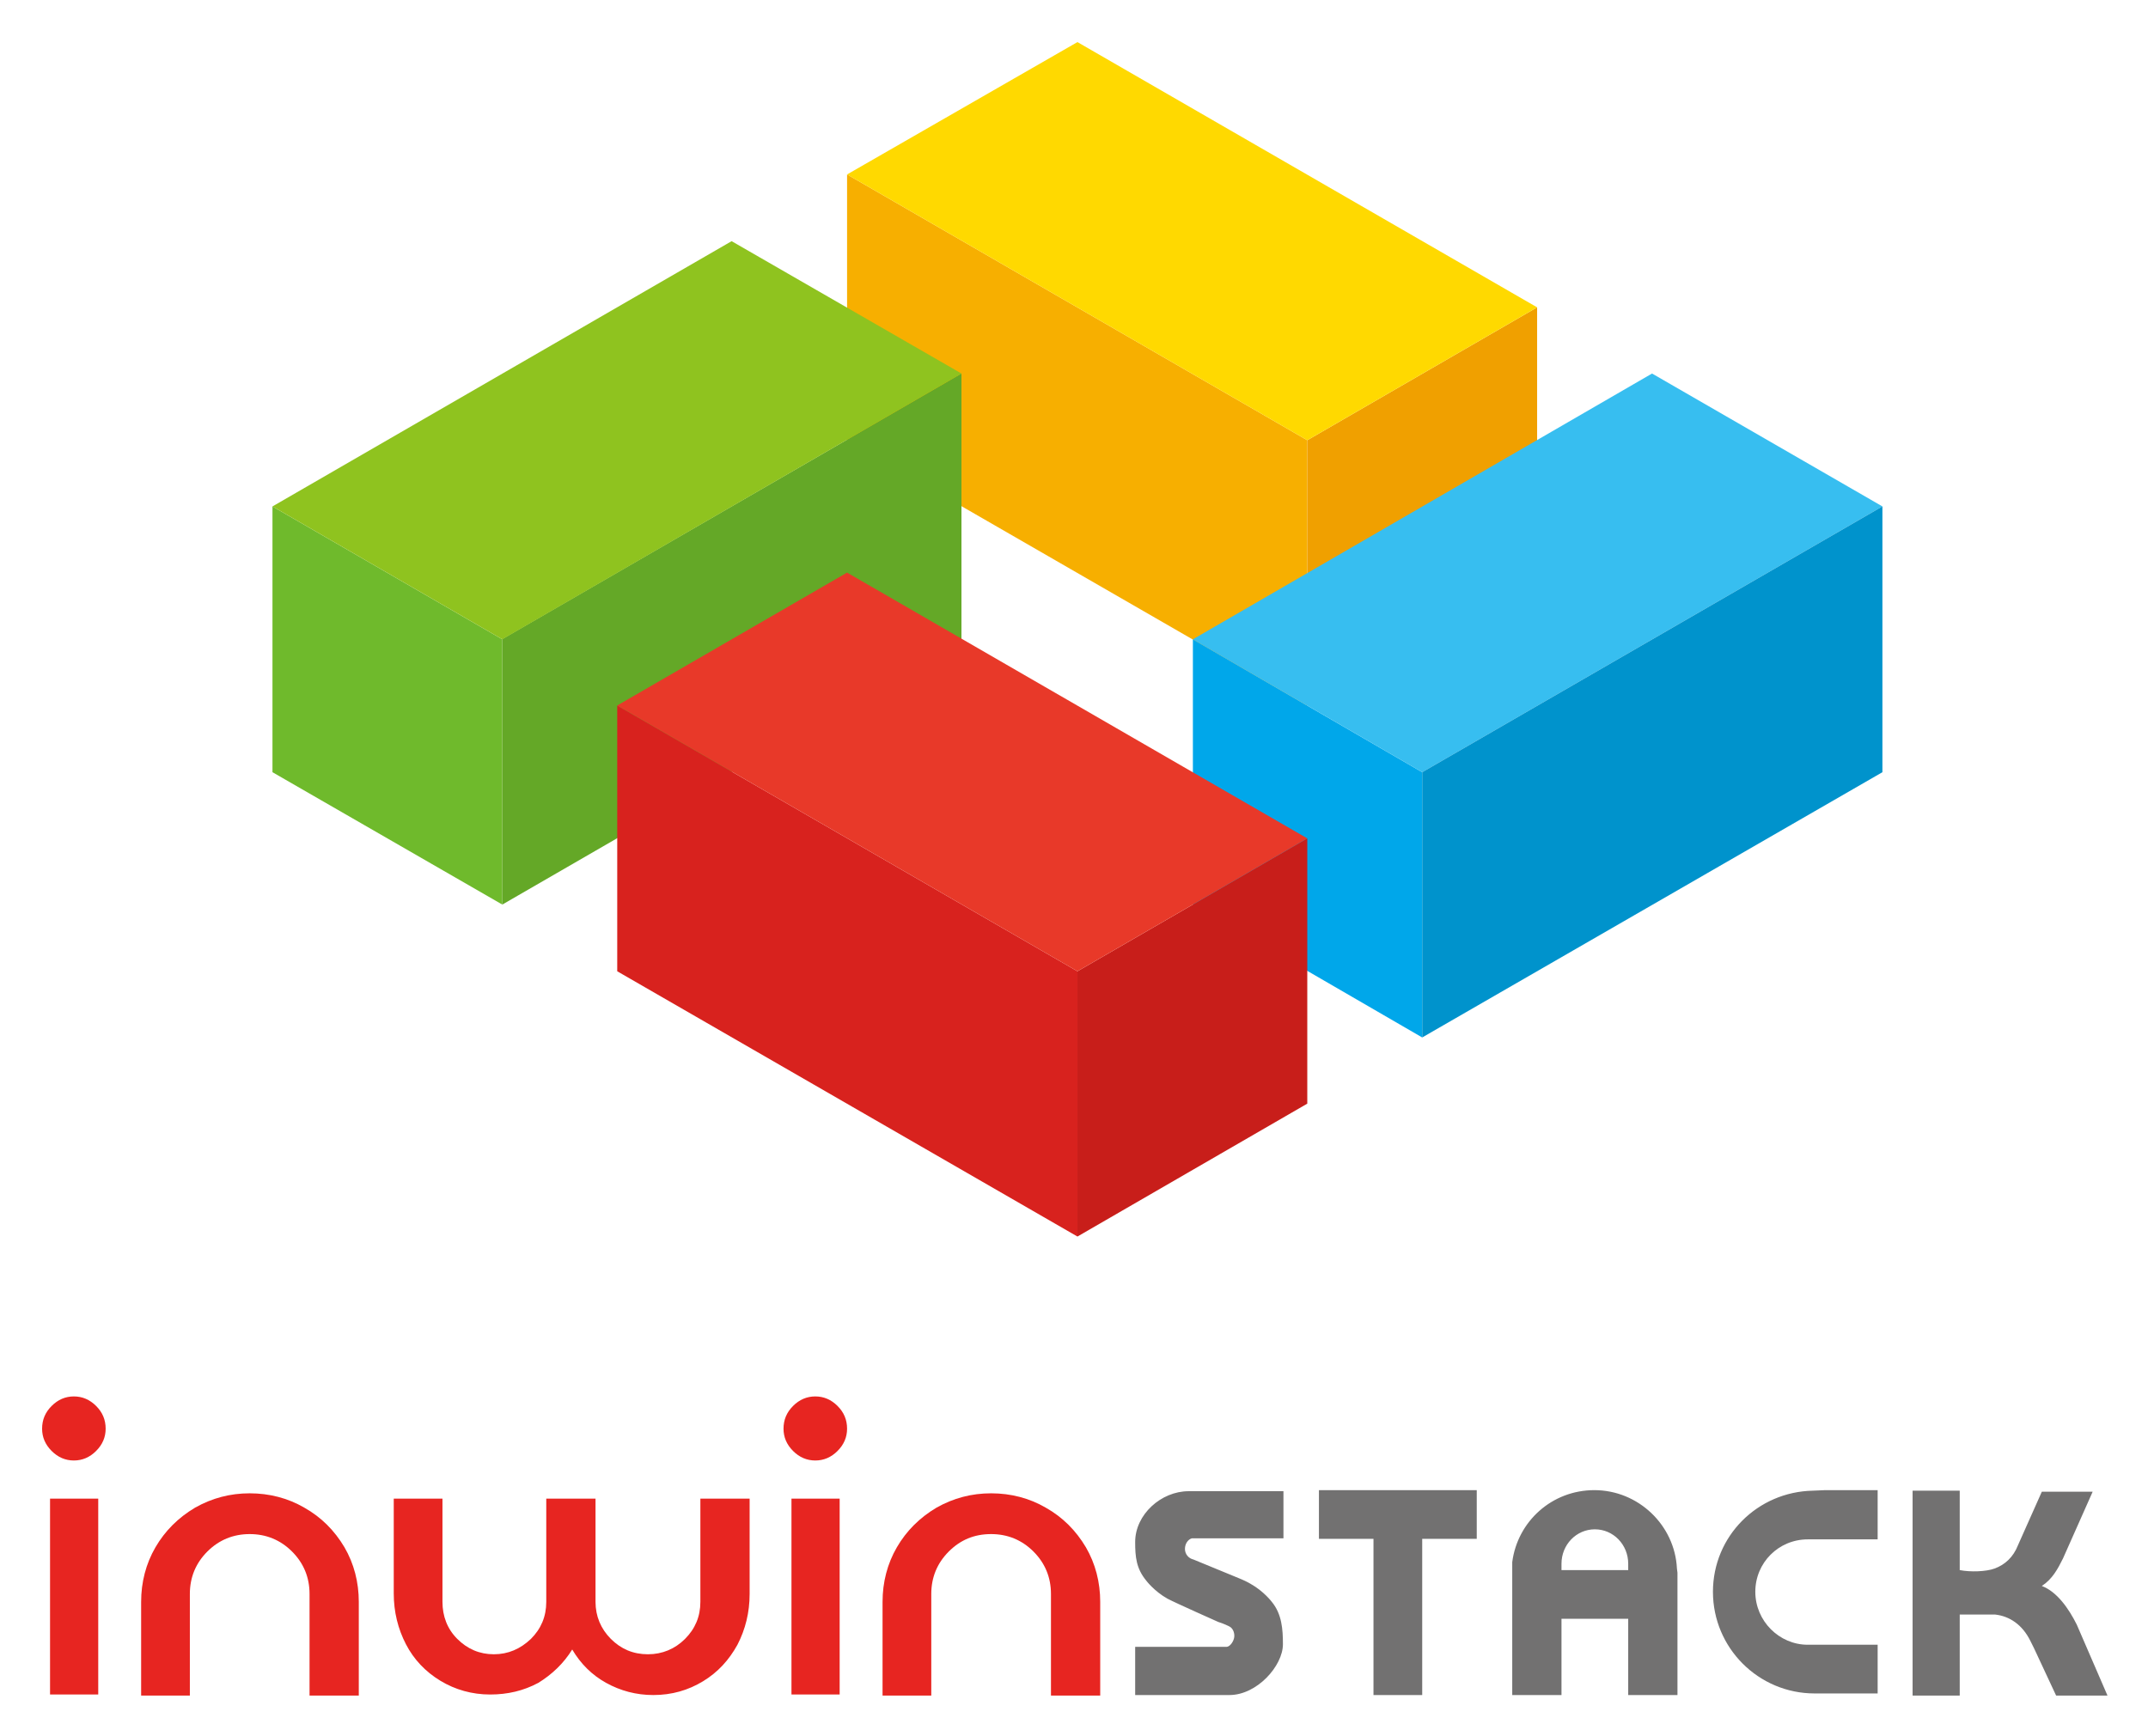
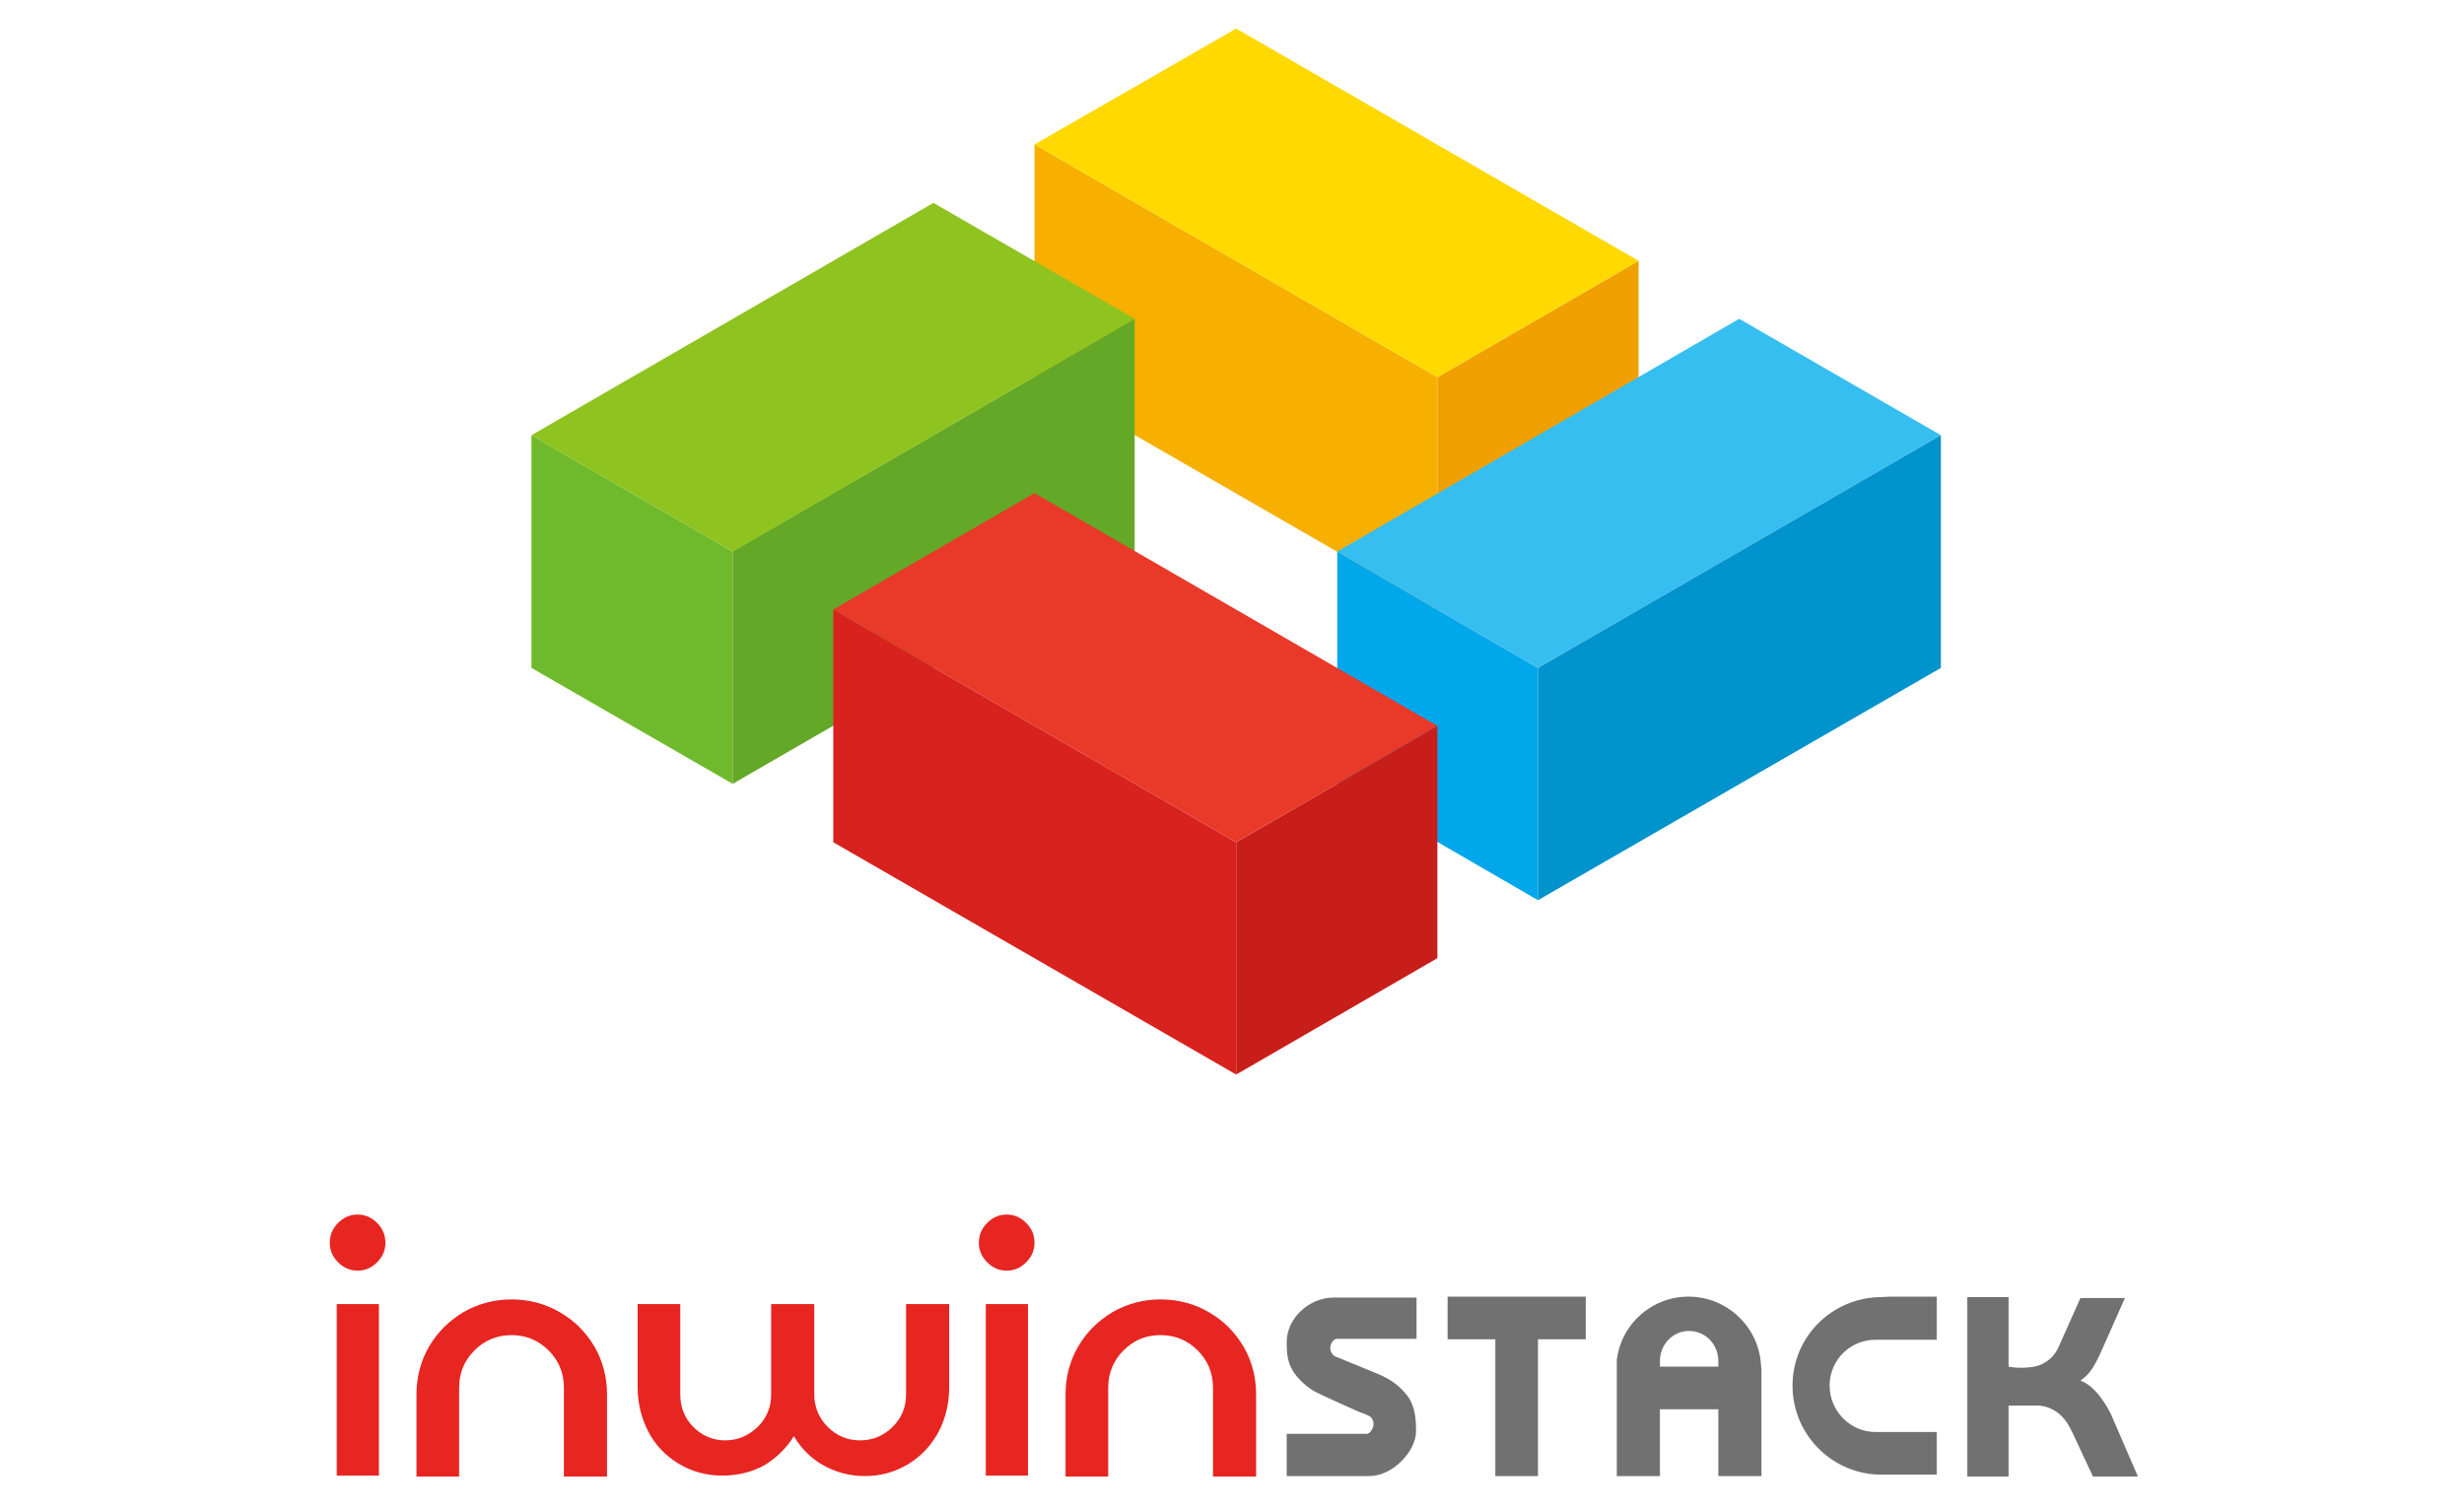
- <svg xmlns="http://www.w3.org/2000/svg" role="img" viewBox="-3.05 -4.05 405.60 327.85">
-   <path fill="#F7AF00" d="M156.9 79.1V28.9l86.9 50.2v50.1z" />
-   <path fill="#F0A000" d="M243.8 129.2l43.4-25.1V54l-43.4 25.1z" />
-   <path fill="#FFD900" d="M243.8 79.1l-86.9-50.2 43.5-25L287.2 54z" />
-   <path fill="#6FBA2C" d="M91.8 116.7v50.1l-43.4-25V91.6z" />
-   <path fill="#64A827" d="M91.8 116.7v50.1l86.7-50.1V66.5l-86.8 50.2" />
-   <path fill="#8FC31F" d="M178.5 66.5l-43.4-25-86.7 50.1 43.4 25.1z" />
+ <svg xmlns="http://www.w3.org/2000/svg" viewBox="0 0 400 245" width="400" height="245">
+   <path fill="none" pointer-events="none" d="M0 0h400v245H0z" />
+   <path d="M167.937 61.235V23.452l65.405 37.783v37.707z" fill="#F7AF00" />
+   <path d="M233.342 98.942l32.665-18.891V42.344l-32.665 18.89z" fill="#F0A000" />
+   <path d="M233.342 61.235l-65.405-37.783 32.74-18.816 65.33 37.708z" fill="#FFD900" />
+   <path d="M118.94 89.534v37.708l-32.664-18.816V70.643z" fill="#6FBA2C" />
+   <path d="M118.94 89.534v37.708l65.255-37.708V51.752l-65.33 37.782" fill="#64A827" />
+   <path d="M184.195 51.752L151.53 32.936 86.276 70.643l32.664 18.891z" fill="#8FC31F" />
  <g>
-     <path fill="#00A7EA" d="M222.2 166.8v-50.1l43.3 25.1v50.1z" />
-     <path fill="#37BEF0" d="M308.9 66.5l43.5 25.1-86.9 50.2-43.3-25.1z" />
-     <path fill="#0093CC" d="M265.5 191.9l86.9-50.1V91.6l-86.9 50.2z" />
+     <path d="M217.085 127.242V89.534l32.59 18.892v37.707z" fill="#00A7EA" />
+     <path d="M282.339 51.752l32.74 18.891-65.405 37.783-32.589-18.892z" fill="#37BEF0" />
+     <path d="M249.674 146.133l65.405-37.707V70.643l-65.405 37.783z" fill="#0093CC" />
  </g>
  <g>
-     <path fill="#C81E1A" d="M243.8 204.4v-50.1l-43.4 25.1v50.1z" />
-     <path fill="#D8221E" d="M200.4 179.4l-86.9-50.2v50.2l86.9 50.1z" />
-     <path fill="#E83929" d="M243.8 154.3l-43.4 25.1-86.9-50.2 43.4-25.1z" />
+     <path d="M233.342 155.541v-37.707l-32.665 18.89v37.708z" fill="#C81E1A" />
+     <path d="M200.677 136.725l-65.404-37.783v37.783l65.404 37.707z" fill="#D8221E" />
+     <path d="M233.342 117.834l-32.665 18.89-65.404-37.782 32.664-18.891z" fill="#E83929" />
  </g>
  <g>
-     <path fill="#E72521" d="M16.9 265.8c0 1.6-.6 3-1.8 4.2-1.2 1.2-2.6 1.8-4.2 1.8s-3-.6-4.2-1.8c-1.2-1.2-1.8-2.6-1.8-4.2 0-1.7.6-3.1 1.8-4.3 1.2-1.2 2.6-1.8 4.2-1.8s3 .6 4.2 1.8c1.2 1.2 1.8 2.6 1.8 4.3zM6.4 316v-37h9.1v37H6.4z" />
-     <path fill="#E72521" d="M62 288.2c1.8 3.1 2.7 6.6 2.7 10.3v17.7h-9.3V297c0-3.1-1.1-5.8-3.3-8-2.2-2.2-4.9-3.3-8-3.3-3.1 0-5.8 1.1-8 3.3-2.2 2.2-3.3 4.9-3.3 8v19.2h-9.2v-17.7c0-3.7.9-7.2 2.7-10.3 1.8-3.1 4.3-5.6 7.5-7.5 3.2-1.8 6.6-2.7 10.3-2.7 3.7 0 7.2.9 10.3 2.7 3.2 1.8 5.7 4.3 7.6 7.5zM89.5 316c-3.4 0-6.6-.9-9.4-2.6-2.8-1.7-5-4-6.5-6.9-1.5-2.9-2.3-6.1-2.3-9.6V279h9.2v19.5c0 2.7.9 5.1 2.8 7 1.9 1.9 4.2 2.9 6.9 2.9s5-1 7-2.9c1.9-1.9 2.9-4.2 2.9-7V279h9.3v19.5c0 2.7 1 5.1 2.9 7 1.9 1.9 4.2 2.9 7 2.9 2.7 0 5.1-1 7-2.9 1.9-1.9 2.9-4.2 2.9-7V279h9.3v18c0 3.5-.8 6.7-2.3 9.6-1.6 2.9-3.7 5.2-6.5 6.9-2.8 1.7-5.9 2.6-9.4 2.6-3.2 0-6.2-.8-8.9-2.3-2.7-1.5-4.8-3.6-6.4-6.3-1.6 2.6-3.8 4.7-6.4 6.3-2.8 1.5-5.8 2.2-9.1 2.2z" />
-     <path fill="#E72521" d="M156.9 265.8c0 1.6-.6 3-1.8 4.2-1.2 1.2-2.6 1.8-4.2 1.8s-3-.6-4.2-1.8c-1.2-1.2-1.8-2.6-1.8-4.2 0-1.7.6-3.1 1.8-4.3 1.2-1.2 2.6-1.8 4.2-1.8s3 .6 4.2 1.8c1.2 1.2 1.8 2.6 1.8 4.3zM146.4 316v-37h9.1v37h-9.1z" />
-     <path fill="#E72521" d="M202 288.2c1.8 3.1 2.7 6.6 2.7 10.3v17.7h-9.3V297c0-3.1-1.1-5.8-3.3-8-2.2-2.2-4.9-3.3-8-3.3-3.2 0-5.8 1.1-8 3.3-2.2 2.2-3.3 4.9-3.3 8v19.2h-9.2v-17.7c0-3.7.9-7.2 2.7-10.3 1.8-3.1 4.3-5.6 7.5-7.5 3.2-1.8 6.6-2.7 10.3-2.7 3.7 0 7.2.9 10.3 2.7 3.2 1.8 5.7 4.3 7.6 7.5z" />
-     <path fill="#727171" d="M222.3 290.5c-.9-.2-1.6-1-1.6-2s.6-1.8 1.3-2h17.3v-8.9h-17.9c-5.2 0-10.1 4.4-10.1 9.6 0 2.8.2 5 2.1 7.3 0 0 1.5 2 4 3.4 1.5.8 9.6 4.4 9.6 4.4 1 .3 2 .8 2 .8.9.4 1.1 1.5 1 2.1-.1.7-.7 1.7-1.4 1.8h-17.3v9.1h17.8c5.2 0 10.1-5.5 10.1-9.6 0-2.8-.2-5.7-2.1-8 0 0-1.5-2-4-3.4-.5-.3-1.3-.7-2.3-1.1l-8.5-3.5zm53.5-13.1H246v9.2h10.3v29.5h9.2v-29.5h10.3zm37.8 14.8c-.4-8.2-7.3-14.8-15.6-14.8-8 0-14.5 5.9-15.5 13.6v25.1h9.3v-14.4h12.6v14.4h9.3V293l-.1-.8zm-21.8.3v-1.2c0-3.6 2.8-6.5 6.3-6.5s6.3 2.9 6.3 6.5v1.2h-12.6zm49.8-15.1h9.9v9.3h-13.2c-5.5 0-9.9 4.4-9.9 9.9s4.5 10 9.9 10h13.2v9.2h-11.9c-10.6 0-19.2-8.6-19.2-19.2 0-10.5 8.4-18.9 18.9-19.1l2.3-.1zm47.5 25.4c-1.5-3-3.7-6.2-6.6-7.3 2-1.3 3-3.2 4-5.2l5.6-12.6h-9.6l-3.7 8.3-.8 1.8c-.9 2.3-2.5 3.7-4.4 4.4-1.6.6-4.6.7-6.6.3v-15h-8.9v38.7h8.9v-15.3h6.7c2.7.3 5.1 1.9 6.6 4.9l.7 1.4 4.2 9h9.7l-5.8-13.4z" />
+     <path fill="#E72521" d="M62.568 201.753c0 1.204-.452 2.258-1.355 3.161s-1.957 1.355-3.161 1.355-2.258-.452-3.161-1.355c-.904-.903-1.355-1.957-1.355-3.16 0-1.28.451-2.334 1.355-3.237.903-.903 1.957-1.355 3.16-1.355 1.205 0 2.259.452 3.162 1.355s1.355 1.957 1.355 3.236zm-7.903 37.783v-27.848h6.849v27.848h-6.85zM96.512 218.612c1.354 2.334 2.032 4.968 2.032 7.753v13.321h-7v-14.45c0-2.334-.828-4.366-2.483-6.021-1.656-1.656-3.688-2.484-6.022-2.484-2.333 0-4.365.828-6.02 2.484-1.657 1.655-2.484 3.687-2.484 6.02v14.451H67.61v-13.321c0-2.785.678-5.42 2.032-7.753 1.355-2.333 3.237-4.214 5.645-5.644a15.491 15.491 0 0 1 7.752-2.033c2.785 0 5.42.678 7.753 2.033 2.408 1.354 4.29 3.236 5.72 5.644zM117.21 239.536c-2.56 0-4.968-.678-7.075-1.957-2.108-1.28-3.764-3.01-4.893-5.193s-1.73-4.591-1.73-7.226v-13.472h6.924v14.677c0 2.032.677 3.838 2.107 5.268 1.43 1.43 3.161 2.183 5.193 2.183 2.032 0 3.763-.753 5.269-2.183 1.43-1.43 2.182-3.161 2.182-5.268v-14.677h7v14.677c0 2.032.753 3.838 2.183 5.268 1.43 1.43 3.16 2.183 5.268 2.183 2.032 0 3.839-.753 5.269-2.183 1.43-1.43 2.182-3.161 2.182-5.268v-14.677h7v13.548c0 2.634-.602 5.042-1.731 7.225-1.204 2.183-2.785 3.914-4.892 5.193-2.108 1.28-4.441 1.957-7.075 1.957-2.409 0-4.667-.602-6.699-1.731s-3.612-2.71-4.817-4.742c-1.204 1.957-2.86 3.538-4.817 4.742-2.107 1.129-4.365 1.656-6.849 1.656zM167.937 201.753c0 1.204-.451 2.258-1.354 3.161s-1.957 1.355-3.161 1.355c-1.205 0-2.258-.452-3.161-1.355-.904-.903-1.355-1.957-1.355-3.16 0-1.28.451-2.334 1.355-3.237.903-.903 1.956-1.355 3.16-1.355 1.205 0 2.259.452 3.162 1.355s1.354 1.957 1.354 3.236zm-7.902 37.783v-27.848h6.849v27.848h-6.85zM201.882 218.612c1.354 2.334 2.032 4.968 2.032 7.753v13.321h-7v-14.45c0-2.334-.828-4.366-2.484-6.021-1.655-1.656-3.687-2.484-6.02-2.484-2.41 0-4.366.828-6.022 2.484-1.656 1.655-2.484 3.687-2.484 6.02v14.451h-6.924v-13.321c0-2.785.678-5.42 2.032-7.753 1.355-2.333 3.237-4.214 5.645-5.644a15.491 15.491 0 0 1 7.752-2.033c2.785 0 5.42.678 7.753 2.033 2.408 1.354 4.29 3.236 5.72 5.644z" />
+     <path fill="#727171" d="M217.16 220.343a1.538 1.538 0 0 1-1.204-1.505c0-.752.452-1.355.978-1.505h13.022v-6.699h-13.473c-3.914 0-7.602 3.312-7.602 7.226 0 2.107.15 3.763 1.58 5.494 0 0 1.13 1.505 3.011 2.559 1.13.602 7.226 3.312 7.226 3.312.752.225 1.505.602 1.505.602.677.3.828 1.129.753 1.58-.076.527-.527 1.28-1.054 1.355H208.88v6.85h13.397c3.914 0 7.602-4.14 7.602-7.226 0-2.108-.15-4.29-1.58-6.021 0 0-1.13-1.506-3.011-2.56a12.736 12.736 0 0 0-1.731-.827l-6.398-2.635zM257.427 210.484h-22.43v6.924h7.753v22.203h6.924v-22.203h7.753zM285.876 221.623c-.3-6.172-5.494-11.14-11.74-11.14a11.72 11.72 0 0 0-11.667 10.237v18.891h7v-10.838h9.483v10.838h7v-17.386l-.076-.602zm-16.407.226V220.946c0-2.71 2.107-4.893 4.742-4.893 2.634 0 4.741 2.183 4.741 4.893V221.849h-9.483zM306.95 210.484h7.452v7h-9.935a7.42 7.42 0 0 0-7.451 7.45c0 4.14 3.386 7.527 7.45 7.527h9.935v6.924h-8.956c-7.978 0-14.45-6.472-14.45-14.45 0-7.903 6.322-14.225 14.224-14.376l1.731-.075zM342.7 229.601c-1.128-2.258-2.784-4.666-4.967-5.494 1.506-.979 2.258-2.409 3.011-3.914l4.215-9.483h-7.226l-2.784 6.247-.602 1.354c-.678 1.731-1.882 2.785-3.312 3.312-1.204.452-3.462.527-4.967.226v-11.29h-6.699v29.127h6.699v-11.515h5.042c2.032.226 3.839 1.43 4.968 3.688l.527 1.054 3.16 6.773h7.301l-4.365-10.085z" />
  </g>
</svg>
